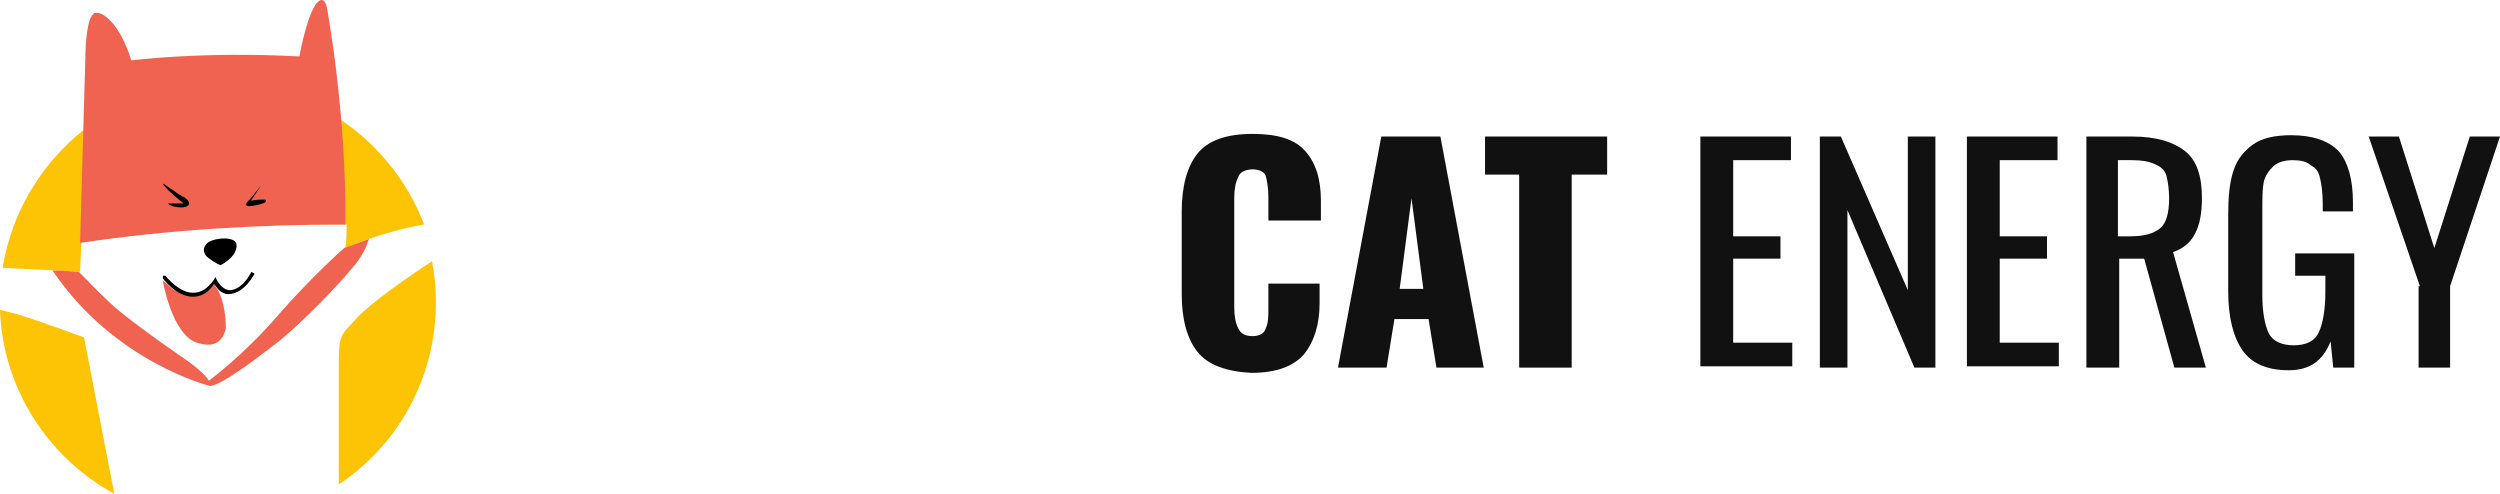
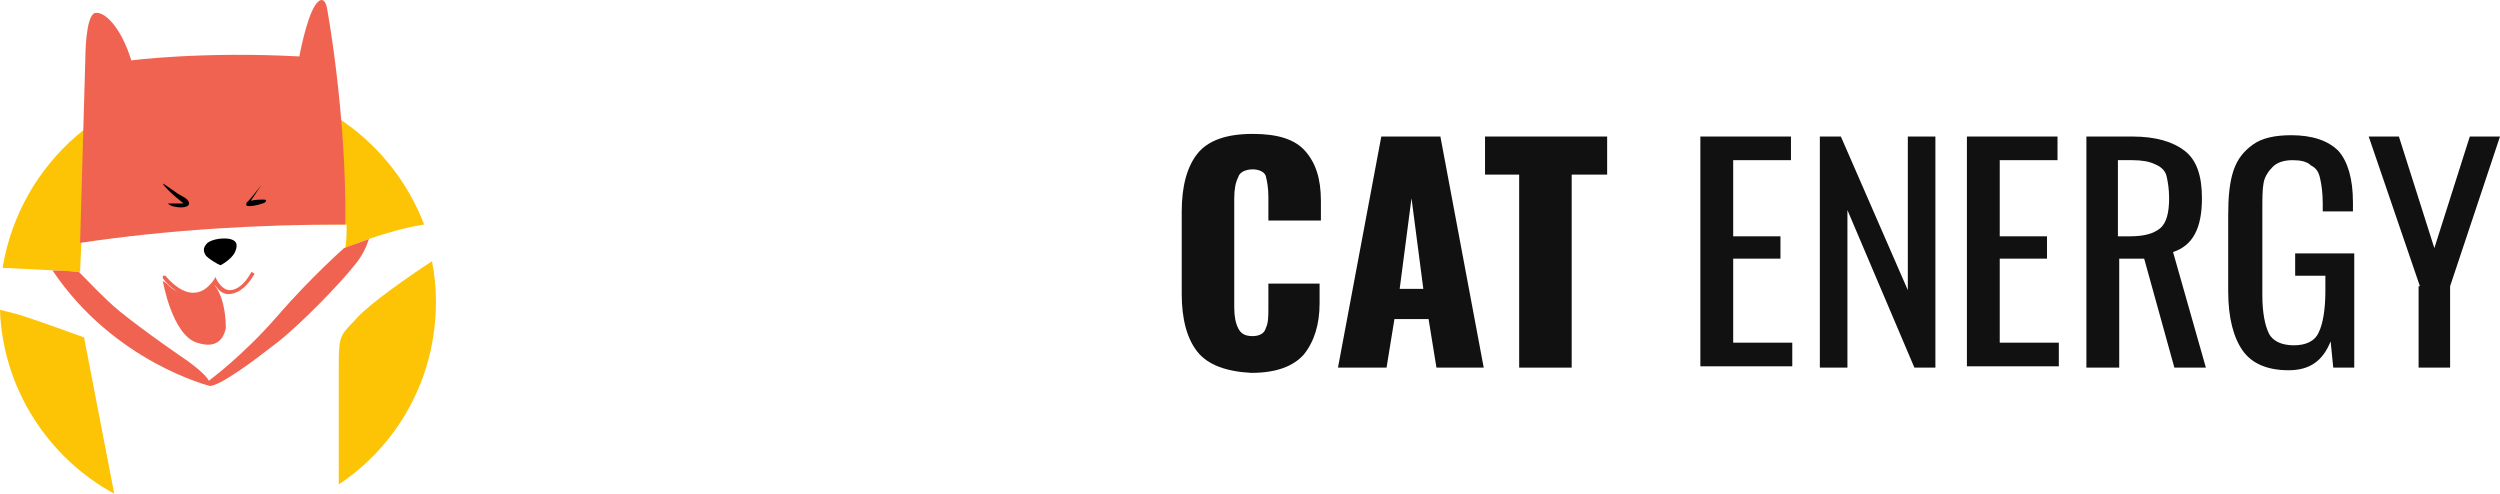
<svg xmlns="http://www.w3.org/2000/svg" version="1.1" id="Layer_2" x="0px" y="0px" viewBox="0 0.002 190.4 37.598" style="enable-background:new 0 0 33.3 37.6;">
  <style type="text/css">
    .st0 {
      fill: #FDC305;
    }
    .st1 {
      fill: #F06351;
+     }
+     .st2{
+       fill: #111111;
    }
  </style>
  <g>
    <path class="st0" d="M6.1,20.7l0.1-2.3c6.7-0.9,13.4-1.4,20.2-1.3c0,0.6,0,1.2-0.1,1.8c0,0,2.9-1.3,6-1.8     c-2.4-6.3-8.5-10.8-15.6-10.8c-8.3,0-15.2,6.1-16.5,14.1C2.4,20.5,6.1,20.7,6.1,20.7z" />
    <path class="st0" d="M27.2,24.2c-1.2,1.3-1.4,1.2-1.4,3.5c0,0.9,0,4.9,0,9.2c4.5-3,7.4-8.1,7.4-13.9c0-1.1-0.1-2.1-0.3-3.1     C31.2,21,28.2,23.1,27.2,24.2z" />
    <path class="st0" d="M6.4,25.7c0,0-3.8-1.4-5.2-1.8c-0.4-0.1-0.8-0.2-1.2-0.3c0.2,6,3.7,11.3,8.7,14L6.4,25.7z" />
  </g>
  <path class="st1" d="M26.3,17.1c0.1-8.5-1.4-16.5-1.4-16.5S24.7-0.6,24,0.4c-0.7,1.1-1.2,3.9-1.2,3.9c-7.4-0.4-12.8,0.3-12.8,0.3   C9.2,2,7.9,0.8,7.2,1C6.5,1.3,6.5,4.4,6.5,4.4L6.1,18.5C12.8,17.5,19.6,17.1,26.3,17.1z" />
  <path d="M12.4,14c0-0.1,1,0.7,1.4,0.9c0.4,0.2,0.6,0.4,0.6,0.6c0,0.2-0.3,0.3-0.6,0.3s-0.9-0.1-1-0.3c0,0,0.6,0,0.9,0h0.3   C14.1,15.6,12.7,14.5,12.4,14z" />
  <path d="M19.9,14.1c0,0-1,1.3-1.1,1.3c0,0.1-0.2,0.3,0.2,0.3s1.1-0.2,1.2-0.3c0.1-0.1,0.1-0.2-0.1-0.2c-0.2,0-0.7,0-1,0.1L19.9,14.1   C19.9,14.1,20,14,19.9,14.1z" />
  <path d="M16.8,20.2c0,0,0.8-0.4,1.1-1c0.3-0.7,0-0.9-0.4-1c-0.5-0.1-1.3,0-1.7,0.3c-0.4,0.4-0.3,0.7-0.1,1   C15.9,19.7,16.5,20.1,16.8,20.2z" />
  <path class="st1" d="M16.3,21.5c0,0-0.2,0.4-0.5,0.6c-0.2,0.2-0.6,0.4-1,0.4c-0.6,0-1.1-0.2-1.5-0.4c-0.2-0.1-0.4-0.3-0.5-0.4   c-0.2-0.2-0.4-0.3-0.4-0.3s0.7,4.1,2.6,4.7c1.8,0.6,2.1-0.7,2.2-1.1c0-0.3,0-2.1-0.8-3.2C16.5,21.4,16.4,21.6,16.3,21.5z" />
  <g>
-     <path d="M14.7,22.6C14.7,22.6,14.7,22.6,14.7,22.6c-1.3,0-2.3-1.4-2.3-1.4c0-0.1,0-0.2,0-0.2c0.1,0,0.2,0,0.2,0c0,0,1,1.3,2.1,1.3     c0,0,0,0,0,0c0.6,0,1.1-0.3,1.6-1l0.1-0.2l0.1,0.2c0,0,0.4,0.8,1,0.8c0.5,0,1.1-0.4,1.6-1.3c0-0.1,0.1-0.1,0.2,0     c0.1,0,0.1,0.1,0,0.2c-0.6,1-1.3,1.4-1.9,1.4c-0.6,0-0.9-0.5-1.1-0.8C15.9,22.3,15.3,22.6,14.7,22.6z" />
+     <path class="st1" d="M14.7,22.6C14.7,22.6,14.7,22.6,14.7,22.6c-1.3,0-2.3-1.4-2.3-1.4c0-0.1,0-0.2,0-0.2c0.1,0,0.2,0,0.2,0c0,0,1,1.3,2.1,1.3     c0,0,0,0,0,0c0.6,0,1.1-0.3,1.6-1l0.1-0.2l0.1,0.2c0,0,0.4,0.8,1,0.8c0.5,0,1.1-0.4,1.6-1.3c0-0.1,0.1-0.1,0.2,0     c0.1,0,0.1,0.1,0,0.2c-0.6,1-1.3,1.4-1.9,1.4c-0.6,0-0.9-0.5-1.1-0.8C15.9,22.3,15.3,22.6,14.7,22.6z" />
  </g>
  <path class="st1" d="M26.2,18.9c0,0-2.5,2.2-5.1,5.2S15.9,29,15.9,29c-0.2-0.5-1.6-1.5-1.6-1.5s-3.1-2.1-5.2-3.8   c-1.2-1-2.3-2.2-3.1-3c-0.3,0-1.1-0.1-2-0.1c4.7,7,12,8.8,12,8.8c0.9-0.1,3.3-1.9,5.1-3.3c1.8-1.4,4.8-4.5,5.9-5.9   c0.6-0.7,0.9-1.4,1.1-2C27,18.6,26.2,18.9,26.2,18.9z" />
  <g transform="matrix(1, 0, 0, 1, 90, 10.2)">
-     <path class="st0" d="M1.2,16.6c-0.8-1-1.2-2.5-1.2-4.4V5.9c0-1.9,0.4-3.4,1.2-4.4C2,0.5,3.4,0,5.4,0c1.9,0,3.2,0.4,4,1.3     c0.8,0.9,1.2,2.1,1.2,3.8v1.5H6.6V4.8c0-0.7-0.1-1.2-0.2-1.6C6.3,2.9,5.9,2.7,5.4,2.7S4.4,2.9,4.3,3.3C4.1,3.7,4,4.2,4,4.9v8.3     c0,0.7,0.1,1.2,0.3,1.6c0.2,0.4,0.5,0.6,1.1,0.6c0.5,0,0.9-0.2,1-0.6c0.2-0.4,0.2-0.9,0.2-1.6v-1.8h3.9v1.5c0,1.6-0.4,2.9-1.2,3.9     c-0.8,0.9-2.1,1.4-4,1.4C3.4,18.1,2,17.6,1.2,16.6z" style="fill: rgb(17, 17, 17);" />
-     <path class="st0" d="M15.2,0.2h4.5L23,17.8h-3.6l-0.6-3.7h-2.6l-0.6,3.7h-3.7L15.2,0.2z M18.4,11.8l-0.9-6.9l-0.9,6.9H18.4z" style="fill: rgb(17, 17, 17);" />
-     <path class="st0" d="M25.8,3.1h-2.7V0.2h9.3v2.9h-2.7v14.7h-4V3.1z" style="fill: rgb(17, 17, 17);" />
-     <path class="st0" d="M39.5,0.2h6.9v1.8H42v5.8h3.6v1.7H42v6.4h4.5v1.8h-7V0.2z" style="fill: rgb(17, 17, 17);" />
-     <path class="st0" d="M48.5,0.2h1.7l5.1,11.7V0.2h2.1v17.6h-1.6l-5.1-12v12h-2.1V0.2z" style="fill: rgb(17, 17, 17);" />
-     <path class="st0" d="M59.8,0.2h6.9v1.8h-4.4v5.8h3.6v1.7h-3.6v6.4h4.5v1.8h-7V0.2z" style="fill: rgb(17, 17, 17);" />
-     <path class="st0" d="M68.8,0.2h3.6c1.8,0,3.1,0.4,4,1.1s1.3,1.9,1.3,3.6c0,2.3-0.7,3.6-2.2,4.1l2.5,8.8h-2.4l-2.3-8.3h-1.9v8.3     h-2.5V0.2z M72.2,7.8c1.1,0,1.8-0.2,2.3-0.6C75,6.8,75.2,6,75.2,4.9c0-0.7-0.1-1.3-0.2-1.7s-0.4-0.7-0.9-0.9     c-0.4-0.2-1-0.3-1.7-0.3h-1.1v5.8H72.2z" style="fill: rgb(17, 17, 17);" />
-     <path class="st0" d="M80.8,16.5c-0.7-1-1.1-2.5-1.1-4.5V6.2c0-1.4,0.1-2.5,0.4-3.4c0.3-0.9,0.8-1.5,1.5-2c0.7-0.5,1.7-0.7,2.9-0.7     c1.6,0,2.8,0.4,3.6,1.2c0.7,0.8,1.1,2.1,1.1,3.9v0.7h-2.3V5.3c0-0.8-0.1-1.5-0.2-1.9c-0.1-0.5-0.3-0.8-0.7-1     C85.7,2.1,85.2,2,84.6,2c-0.7,0-1.2,0.2-1.5,0.5c-0.3,0.3-0.6,0.7-0.7,1.2c-0.1,0.5-0.1,1.2-0.1,2.1v6.5c0,1.3,0.2,2.3,0.5,2.9     c0.3,0.6,1,0.9,1.9,0.9c0.9,0,1.6-0.3,1.9-1c0.3-0.6,0.5-1.7,0.5-3.1v-1.2h-2.3V9.1h4.5v8.7h-1.6l-0.2-2c-0.6,1.5-1.6,2.2-3.2,2.2     C82.7,18,81.5,17.5,80.8,16.5z" style="fill: rgb(17, 17, 17);" />
-     <path class="st0" d="M94.3,11.6L90.4,0.2h2.3l2.7,8.5l2.7-8.5h2.3l-3.8,11.4v6.2h-2.4V11.6z" style="fill: rgb(17, 17, 17);" />
+     <path class="st2" d="M1.2,16.6c-0.8-1-1.2-2.5-1.2-4.4V5.9c0-1.9,0.4-3.4,1.2-4.4C2,0.5,3.4,0,5.4,0c1.9,0,3.2,0.4,4,1.3     c0.8,0.9,1.2,2.1,1.2,3.8v1.5H6.6V4.8c0-0.7-0.1-1.2-0.2-1.6C6.3,2.9,5.9,2.7,5.4,2.7S4.4,2.9,4.3,3.3C4.1,3.7,4,4.2,4,4.9v8.3     c0,0.7,0.1,1.2,0.3,1.6c0.2,0.4,0.5,0.6,1.1,0.6c0.5,0,0.9-0.2,1-0.6c0.2-0.4,0.2-0.9,0.2-1.6v-1.8h3.9v1.5c0,1.6-0.4,2.9-1.2,3.9     c-0.8,0.9-2.1,1.4-4,1.4C3.4,18.1,2,17.6,1.2,16.6z" style="fill: rgb(17, 17, 17);" />
+     <path class="st2" d="M15.2,0.2h4.5L23,17.8h-3.6l-0.6-3.7h-2.6l-0.6,3.7h-3.7L15.2,0.2z M18.4,11.8l-0.9-6.9l-0.9,6.9H18.4z" style="fill: rgb(17, 17, 17);" />
+     <path class="st2" d="M25.8,3.1h-2.7V0.2h9.3v2.9h-2.7v14.7h-4V3.1z" style="fill: rgb(17, 17, 17);" />
+     <path class="st2" d="M39.5,0.2h6.9v1.8H42v5.8h3.6v1.7H42v6.4h4.5v1.8h-7V0.2z" style="fill: rgb(17, 17, 17);" />
+     <path class="st2" d="M48.5,0.2h1.7l5.1,11.7V0.2h2.1v17.6h-1.6l-5.1-12v12h-2.1V0.2z" style="fill: rgb(17, 17, 17);" />
+     <path class="st2" d="M59.8,0.2h6.9v1.8h-4.4v5.8h3.6v1.7h-3.6v6.4h4.5v1.8h-7V0.2z" style="fill: rgb(17, 17, 17);" />
+     <path class="st2" d="M68.8,0.2h3.6c1.8,0,3.1,0.4,4,1.1s1.3,1.9,1.3,3.6c0,2.3-0.7,3.6-2.2,4.1l2.5,8.8h-2.4l-2.3-8.3h-1.9v8.3     h-2.5V0.2z M72.2,7.8c1.1,0,1.8-0.2,2.3-0.6C75,6.8,75.2,6,75.2,4.9c0-0.7-0.1-1.3-0.2-1.7s-0.4-0.7-0.9-0.9     c-0.4-0.2-1-0.3-1.7-0.3h-1.1v5.8H72.2z" style="fill: rgb(17, 17, 17);" />
+     <path class="st2" d="M80.8,16.5c-0.7-1-1.1-2.5-1.1-4.5V6.2c0-1.4,0.1-2.5,0.4-3.4c0.3-0.9,0.8-1.5,1.5-2c0.7-0.5,1.7-0.7,2.9-0.7     c1.6,0,2.8,0.4,3.6,1.2c0.7,0.8,1.1,2.1,1.1,3.9v0.7h-2.3V5.3c0-0.8-0.1-1.5-0.2-1.9c-0.1-0.5-0.3-0.8-0.7-1     C85.7,2.1,85.2,2,84.6,2c-0.7,0-1.2,0.2-1.5,0.5c-0.3,0.3-0.6,0.7-0.7,1.2c-0.1,0.5-0.1,1.2-0.1,2.1v6.5c0,1.3,0.2,2.3,0.5,2.9     c0.3,0.6,1,0.9,1.9,0.9c0.9,0,1.6-0.3,1.9-1c0.3-0.6,0.5-1.7,0.5-3.1v-1.2h-2.3V9.1h4.5v8.7h-1.6l-0.2-2c-0.6,1.5-1.6,2.2-3.2,2.2     C82.7,18,81.5,17.5,80.8,16.5z" style="fill: rgb(17, 17, 17);" />
+     <path class="st2" d="M94.3,11.6L90.4,0.2h2.3l2.7,8.5l2.7-8.5h2.3l-3.8,11.4v6.2h-2.4V11.6z" style="fill: rgb(17, 17, 17);" />
  </g>
</svg>
